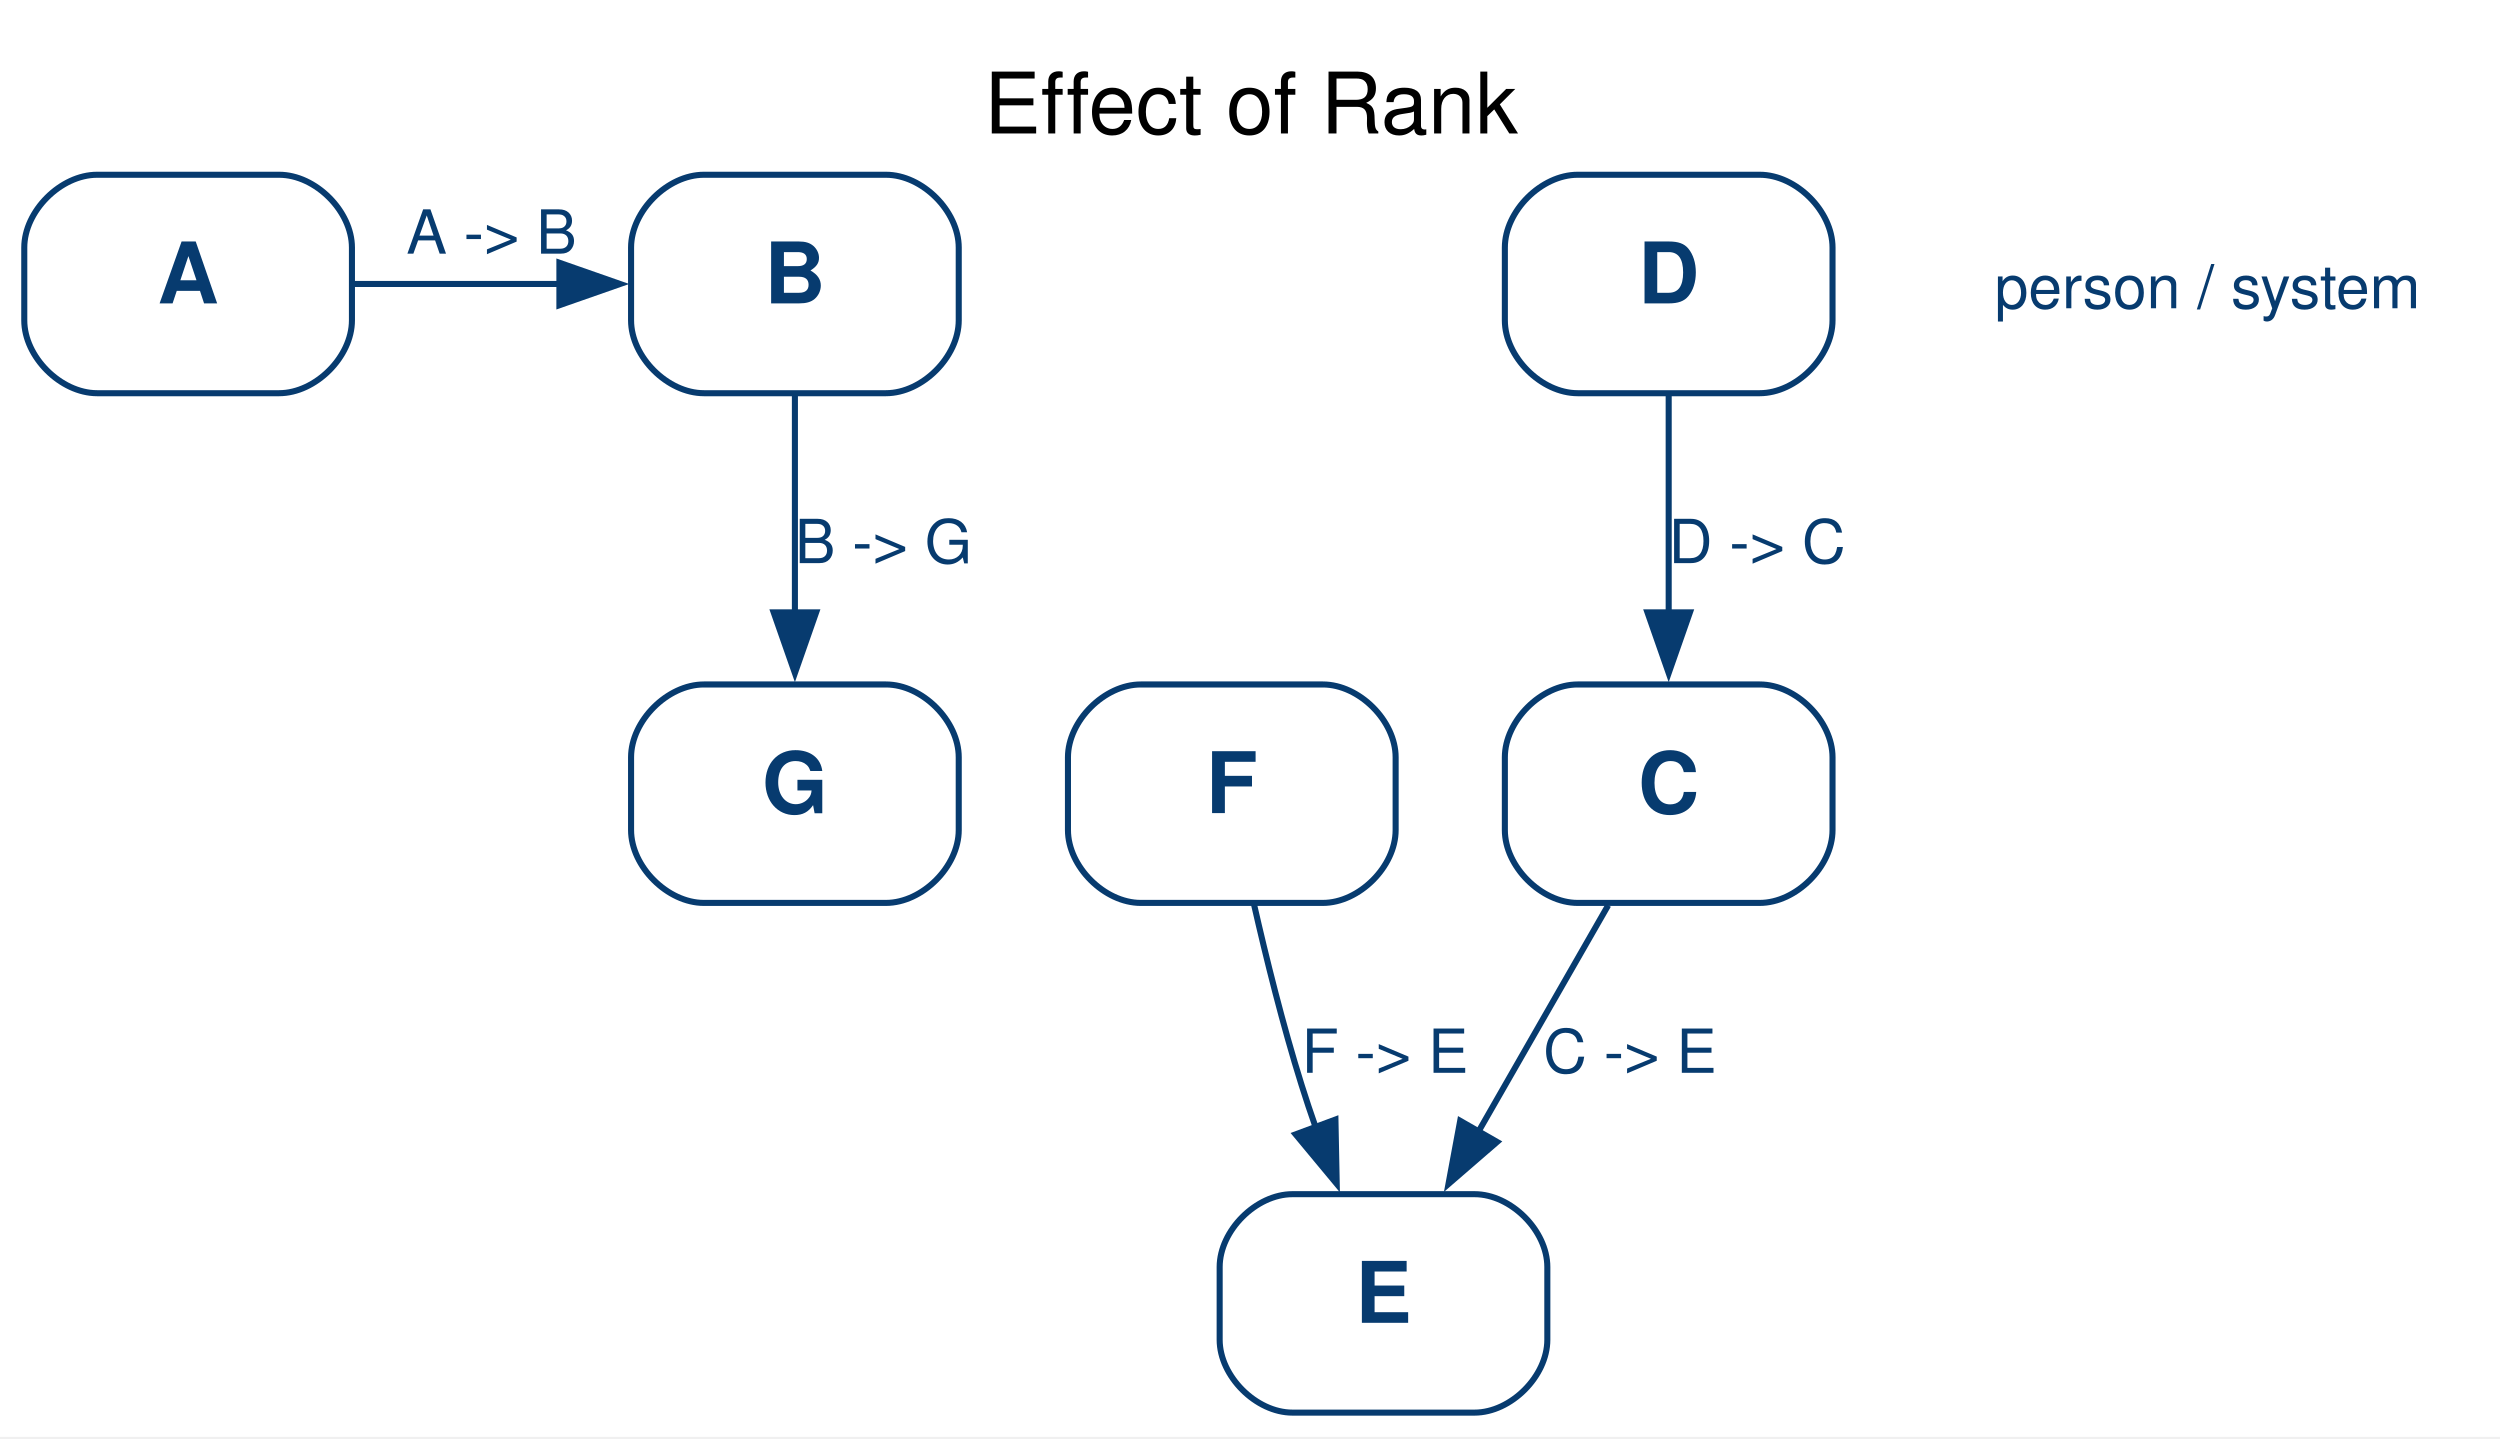
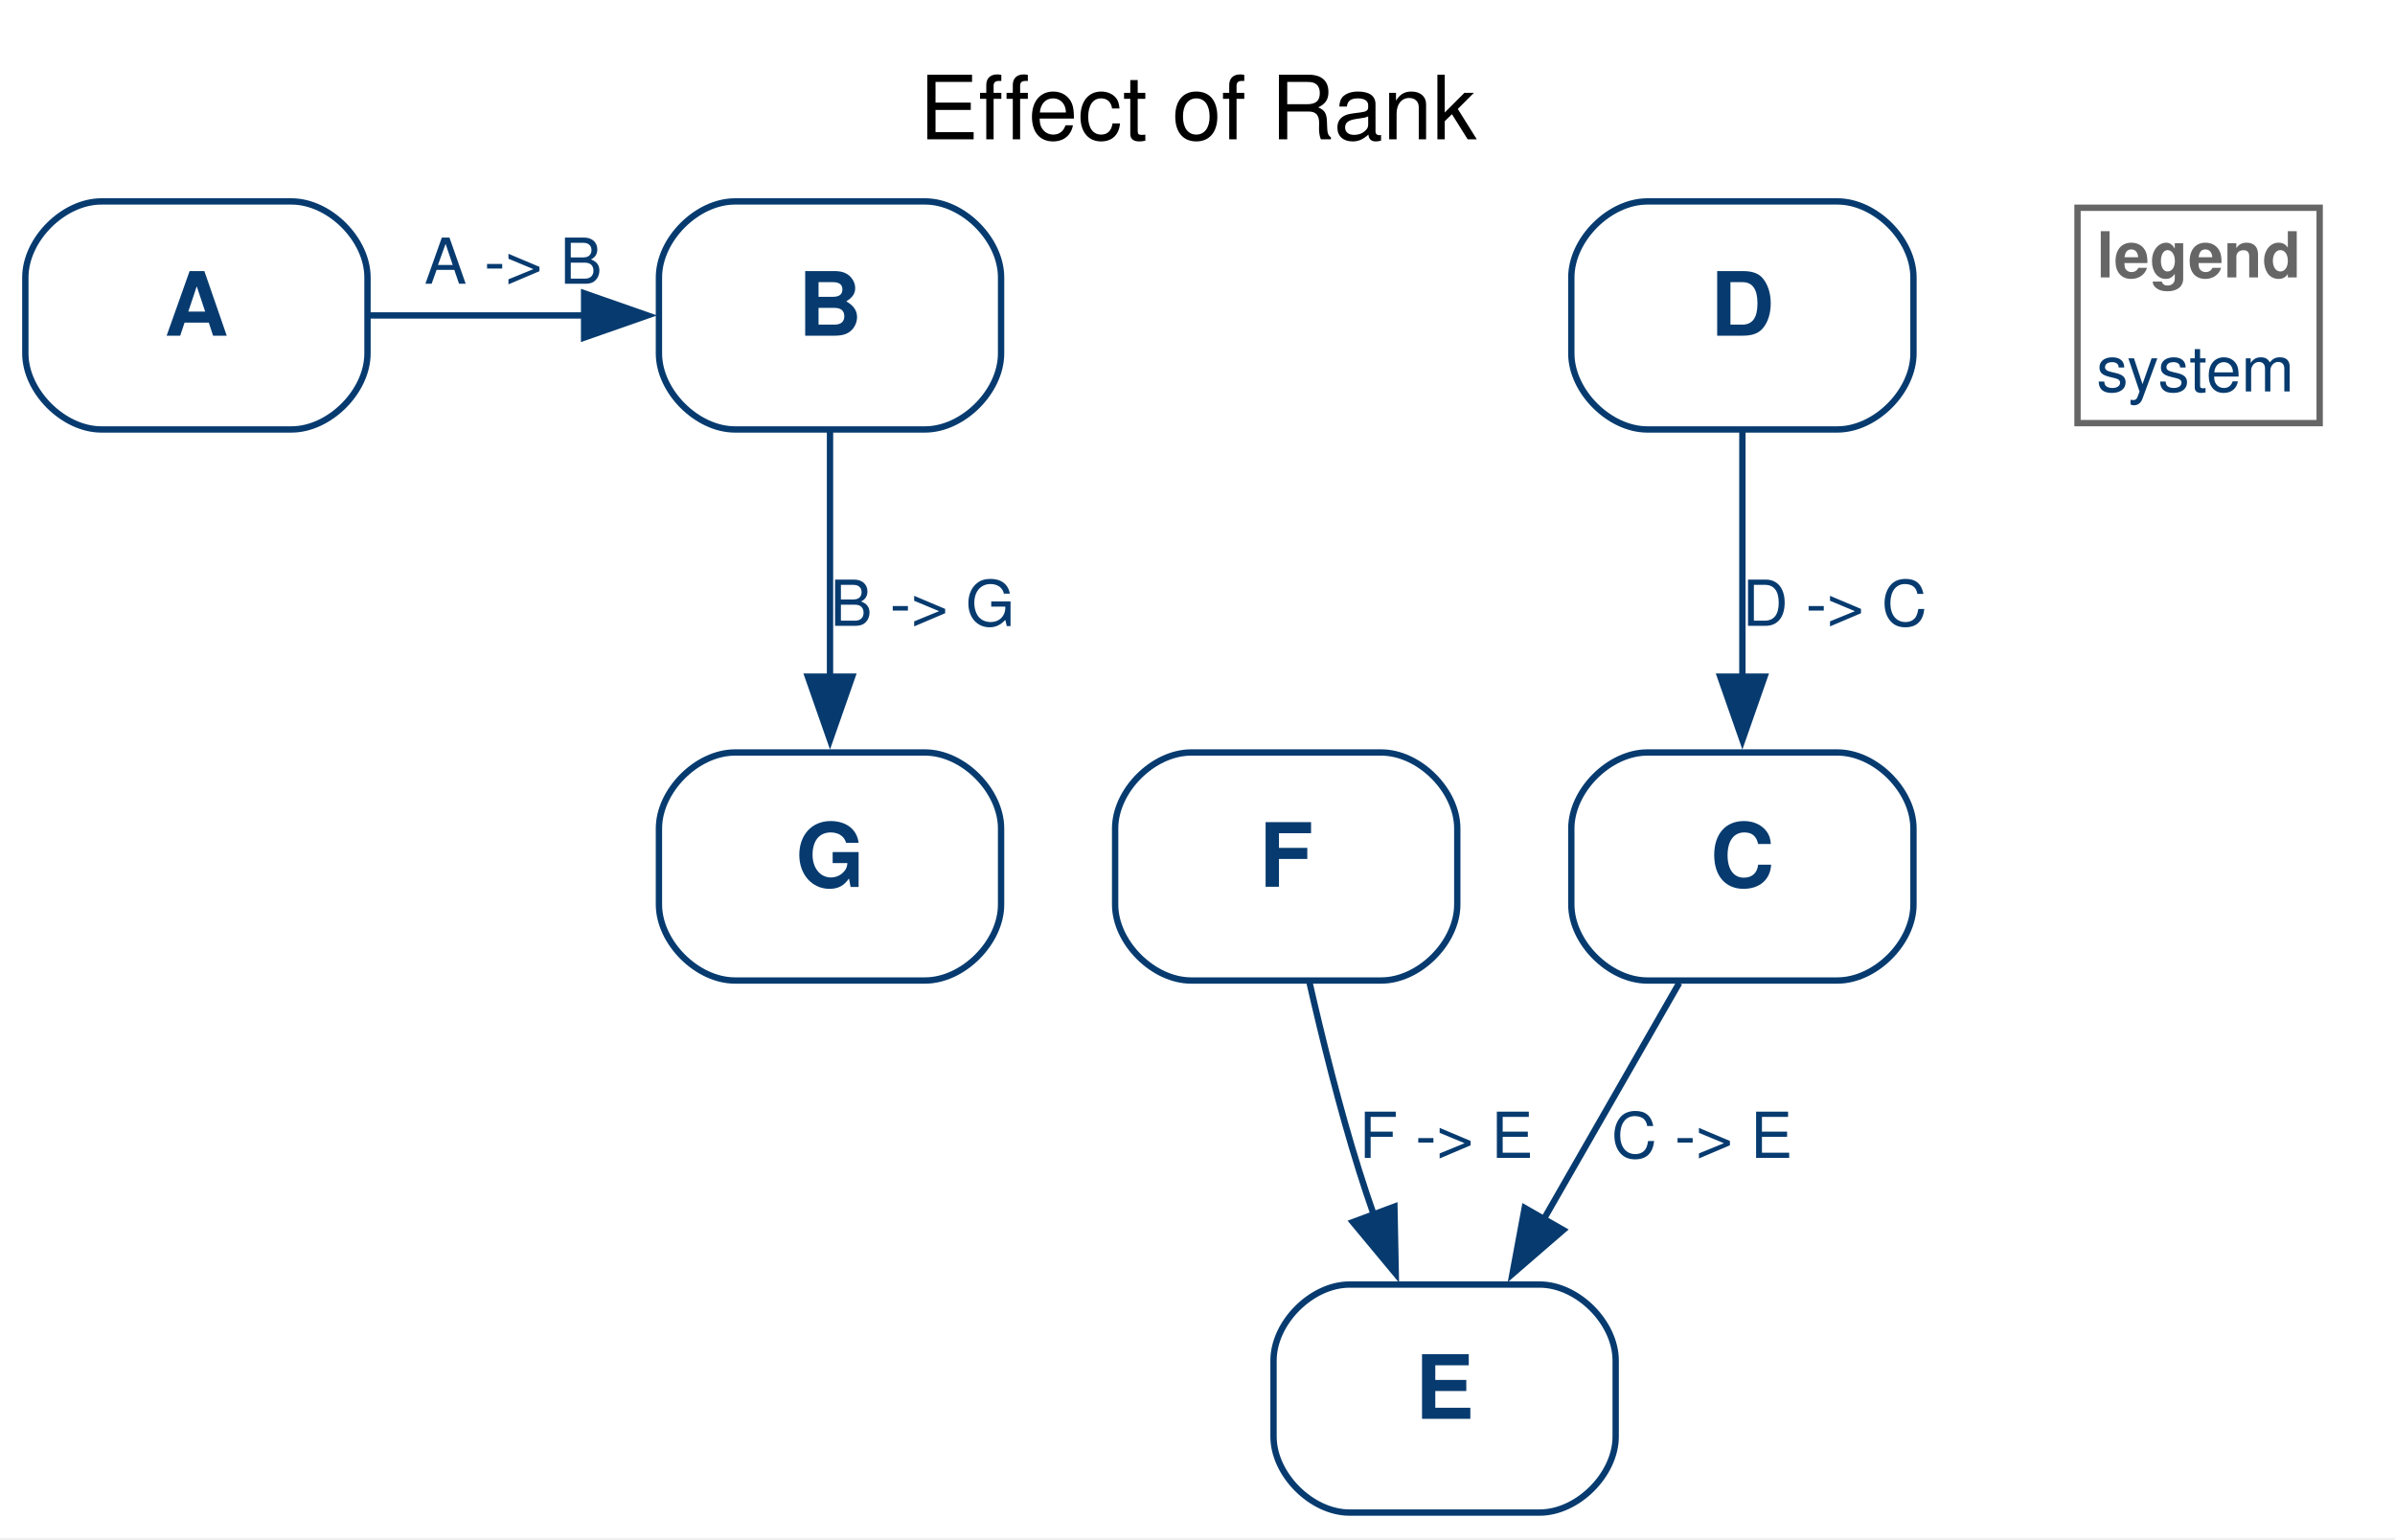
- <svg xmlns="http://www.w3.org/2000/svg" width="412pt" height="237pt" viewBox="0.00 0.00 412.00 237.00">
-   <g id="graph0" class="graph" transform="scale(1 1) rotate(0) translate(4 232.8)">
-     <polygon fill="white" stroke="none" points="-4,4 -4,-232.8 408.29,-232.8 408.29,4 -4,4" />
-     <text xml:space="preserve" text-anchor="start" x="158.18" y="-210.8" font-family="Helvetica,sans-Serif" font-size="14.00">Effect of Rank</text>
+ <svg xmlns="http://www.w3.org/2000/svg" width="378pt" height="243pt" viewBox="0.00 0.00 378.00 243.00">
+   <g id="graph0" class="graph" transform="scale(1 1) rotate(0) translate(4 238.8)">
+     <polygon fill="white" stroke="none" points="-4,4 -4,-238.8 374.11,-238.8 374.11,4 -4,4" />
+     <text xml:space="preserve" text-anchor="start" x="141.09" y="-216.8" font-family="Helvetica,sans-Serif" font-size="14.00">Effect of Rank</text>
    <g id="node1" class="node">
-       <path fill="none" stroke="#073b6f" d="M42,-204C42,-204 12,-204 12,-204 6,-204 0,-198 0,-192 0,-192 0,-180 0,-180 0,-174 6,-168 12,-168 12,-168 42,-168 42,-168 48,-168 54,-174 54,-180 54,-180 54,-192 54,-192 54,-198 48,-204 42,-204" />
-       <text xml:space="preserve" text-anchor="start" x="21.94" y="-182.8" font-family="Helvetica,sans-Serif" font-weight="bold" font-size="14.00" fill="#073b6f">A</text>
+       <path fill="none" stroke="#073b6f" d="M42,-207C42,-207 12,-207 12,-207 6,-207 0,-201 0,-195 0,-195 0,-183 0,-183 0,-177 6,-171 12,-171 12,-171 42,-171 42,-171 48,-171 54,-177 54,-183 54,-183 54,-195 54,-195 54,-201 48,-207 42,-207" />
+       <text xml:space="preserve" text-anchor="start" x="21.94" y="-185.8" font-family="Helvetica,sans-Serif" font-weight="bold" font-size="14.00" fill="#073b6f">A</text>
    </g>
    <g id="node2" class="node">
-       <path fill="none" stroke="#073b6f" d="M142,-204C142,-204 112,-204 112,-204 106,-204 100,-198 100,-192 100,-192 100,-180 100,-180 100,-174 106,-168 112,-168 112,-168 142,-168 142,-168 148,-168 154,-174 154,-180 154,-180 154,-192 154,-192 154,-198 148,-204 142,-204" />
-       <text xml:space="preserve" text-anchor="start" x="121.94" y="-182.8" font-family="Helvetica,sans-Serif" font-weight="bold" font-size="14.00" fill="#073b6f">B</text>
+       <path fill="none" stroke="#073b6f" d="M142,-207C142,-207 112,-207 112,-207 106,-207 100,-201 100,-195 100,-195 100,-183 100,-183 100,-177 106,-171 112,-171 112,-171 142,-171 142,-171 148,-171 154,-177 154,-183 154,-183 154,-195 154,-195 154,-201 148,-207 142,-207" />
+       <text xml:space="preserve" text-anchor="start" x="121.94" y="-185.8" font-family="Helvetica,sans-Serif" font-weight="bold" font-size="14.00" fill="#073b6f">B</text>
    </g>
    <g id="edge1" class="edge">
-       <path fill="none" stroke="#073b6f" d="M54.33,-186C64.8,-186 76.95,-186 88.29,-186" />
-       <polygon fill="#073b6f" stroke="#073b6f" points="88.19,-189.5 98.19,-186 88.19,-182.5 88.19,-189.5" />
-       <text xml:space="preserve" text-anchor="start" x="62.97" y="-191" font-family="Helvetica,sans-Serif" font-size="10.00" fill="#073b6f">A -&gt; B</text>
+       <path fill="none" stroke="#073b6f" d="M54.33,-189C64.8,-189 76.95,-189 88.29,-189" />
+       <polygon fill="#073b6f" stroke="#073b6f" points="88.19,-192.5 98.19,-189 88.19,-185.5 88.19,-192.5" />
+       <text xml:space="preserve" text-anchor="start" x="62.97" y="-194" font-family="Helvetica,sans-Serif" font-size="10.00" fill="#073b6f">A -&gt; B</text>
    </g>
    <g id="node7" class="node">
      <path fill="none" stroke="#073b6f" d="M142,-120C142,-120 112,-120 112,-120 106,-120 100,-114 100,-108 100,-108 100,-96 100,-96 100,-90 106,-84 112,-84 112,-84 142,-84 142,-84 148,-84 154,-90 154,-96 154,-96 154,-108 154,-108 154,-114 148,-120 142,-120" />
      <text xml:space="preserve" text-anchor="start" x="121.56" y="-98.8" font-family="Helvetica,sans-Serif" font-weight="bold" font-size="14.00" fill="#073b6f">G</text>
    </g>
    <g id="edge2" class="edge">
-       <path fill="none" stroke="#073b6f" d="M127,-167.61C127,-157.17 127,-143.64 127,-131.66" />
-       <polygon fill="#073b6f" stroke="#073b6f" points="130.5,-131.88 127,-121.88 123.5,-131.88 130.5,-131.88" />
+       <path fill="none" stroke="#073b6f" d="M127,-170.8C127,-159.58 127,-144.67 127,-131.69" />
+       <polygon fill="#073b6f" stroke="#073b6f" points="130.5,-131.98 127,-121.98 123.5,-131.98 130.5,-131.98" />
      <text xml:space="preserve" text-anchor="start" x="127" y="-140" font-family="Helvetica,sans-Serif" font-size="10.00" fill="#073b6f">B -&gt; G</text>
    </g>
    <g id="node3" class="node">
      <path fill="none" stroke="#073b6f" d="M286,-120C286,-120 256,-120 256,-120 250,-120 244,-114 244,-108 244,-108 244,-96 244,-96 244,-90 250,-84 256,-84 256,-84 286,-84 286,-84 292,-84 298,-90 298,-96 298,-96 298,-108 298,-108 298,-114 292,-120 286,-120" />
      <text xml:space="preserve" text-anchor="start" x="265.94" y="-98.8" font-family="Helvetica,sans-Serif" font-weight="bold" font-size="14.00" fill="#073b6f">C</text>
    </g>
    <g id="node5" class="node">
      <path fill="none" stroke="#073b6f" d="M239,-36C239,-36 209,-36 209,-36 203,-36 197,-30 197,-24 197,-24 197,-12 197,-12 197,-6 203,0 209,0 209,0 239,0 239,0 245,0 251,-6 251,-12 251,-12 251,-24 251,-24 251,-30 245,-36 239,-36" />
      <text xml:space="preserve" text-anchor="start" x="219.33" y="-14.8" font-family="Helvetica,sans-Serif" font-weight="bold" font-size="14.00" fill="#073b6f">E</text>
    </g>
    <g id="edge3" class="edge">
      <path fill="none" stroke="#073b6f" d="M261.03,-83.61C254.8,-72.74 246.64,-58.51 239.57,-46.17" />
      <polygon fill="#073b6f" stroke="#073b6f" points="242.72,-44.61 234.71,-37.68 236.64,-48.09 242.72,-44.61" />
      <text xml:space="preserve" text-anchor="start" x="250.31" y="-56" font-family="Helvetica,sans-Serif" font-size="10.00" fill="#073b6f">C -&gt; E</text>
    </g>
    <g id="node4" class="node">
-       <path fill="none" stroke="#073b6f" d="M286,-204C286,-204 256,-204 256,-204 250,-204 244,-198 244,-192 244,-192 244,-180 244,-180 244,-174 250,-168 256,-168 256,-168 286,-168 286,-168 292,-168 298,-174 298,-180 298,-180 298,-192 298,-192 298,-198 292,-204 286,-204" />
-       <text xml:space="preserve" text-anchor="start" x="265.94" y="-182.8" font-family="Helvetica,sans-Serif" font-weight="bold" font-size="14.00" fill="#073b6f">D</text>
+       <path fill="none" stroke="#073b6f" d="M286,-207C286,-207 256,-207 256,-207 250,-207 244,-201 244,-195 244,-195 244,-183 244,-183 244,-177 250,-171 256,-171 256,-171 286,-171 286,-171 292,-171 298,-177 298,-183 298,-183 298,-195 298,-195 298,-201 292,-207 286,-207" />
+       <text xml:space="preserve" text-anchor="start" x="265.94" y="-185.8" font-family="Helvetica,sans-Serif" font-weight="bold" font-size="14.00" fill="#073b6f">D</text>
    </g>
    <g id="edge4" class="edge">
-       <path fill="none" stroke="#073b6f" d="M271,-167.61C271,-157.17 271,-143.64 271,-131.66" />
-       <polygon fill="#073b6f" stroke="#073b6f" points="274.5,-131.88 271,-121.88 267.5,-131.88 274.5,-131.88" />
+       <path fill="none" stroke="#073b6f" d="M271,-170.8C271,-159.58 271,-144.67 271,-131.69" />
+       <polygon fill="#073b6f" stroke="#073b6f" points="274.5,-131.98 271,-121.98 267.5,-131.98 274.5,-131.98" />
      <text xml:space="preserve" text-anchor="start" x="271" y="-140" font-family="Helvetica,sans-Serif" font-size="10.00" fill="#073b6f">D -&gt; C</text>
    </g>
    <g id="node6" class="node">
      <path fill="none" stroke="#073b6f" d="M214,-120C214,-120 184,-120 184,-120 178,-120 172,-114 172,-108 172,-108 172,-96 172,-96 172,-90 178,-84 184,-84 184,-84 214,-84 214,-84 220,-84 226,-90 226,-96 226,-96 226,-108 226,-108 226,-114 220,-120 214,-120" />
      <text xml:space="preserve" text-anchor="start" x="194.72" y="-98.8" font-family="Helvetica,sans-Serif" font-weight="bold" font-size="14.00" fill="#073b6f">F</text>
    </g>
    <g id="edge5" class="edge">
      <path fill="none" stroke="#073b6f" d="M202.63,-83.89C204.67,-74.91 207.43,-63.78 210.5,-54 211.21,-51.72 212,-49.37 212.82,-47.02" />
      <polygon fill="#073b6f" stroke="#073b6f" points="216.08,-48.3 216.29,-37.71 209.52,-45.86 216.08,-48.3" />
      <text xml:space="preserve" text-anchor="start" x="210.5" y="-56" font-family="Helvetica,sans-Serif" font-size="10.00" fill="#073b6f">F -&gt; E</text>
    </g>
    <g id="node8" class="node">
-       <text xml:space="preserve" text-anchor="start" x="324.71" y="-182" font-family="Helvetica,sans-Serif" font-size="10.00" fill="#073b6f">person / system</text>
+       <polygon fill="none" stroke="#666666" points="323.89,-172 323.89,-206 362.11,-206 362.11,-172 323.89,-172" />
+       <text xml:space="preserve" text-anchor="start" x="326.89" y="-195" font-family="Helvetica,sans-Serif" font-weight="bold" font-size="10.00" fill="#666666">legend</text>
+       <text xml:space="preserve" text-anchor="start" x="326.89" y="-177" font-family="Helvetica,sans-Serif" font-size="10.00" fill="#073b6f">system</text>
    </g>
  </g>
</svg>
